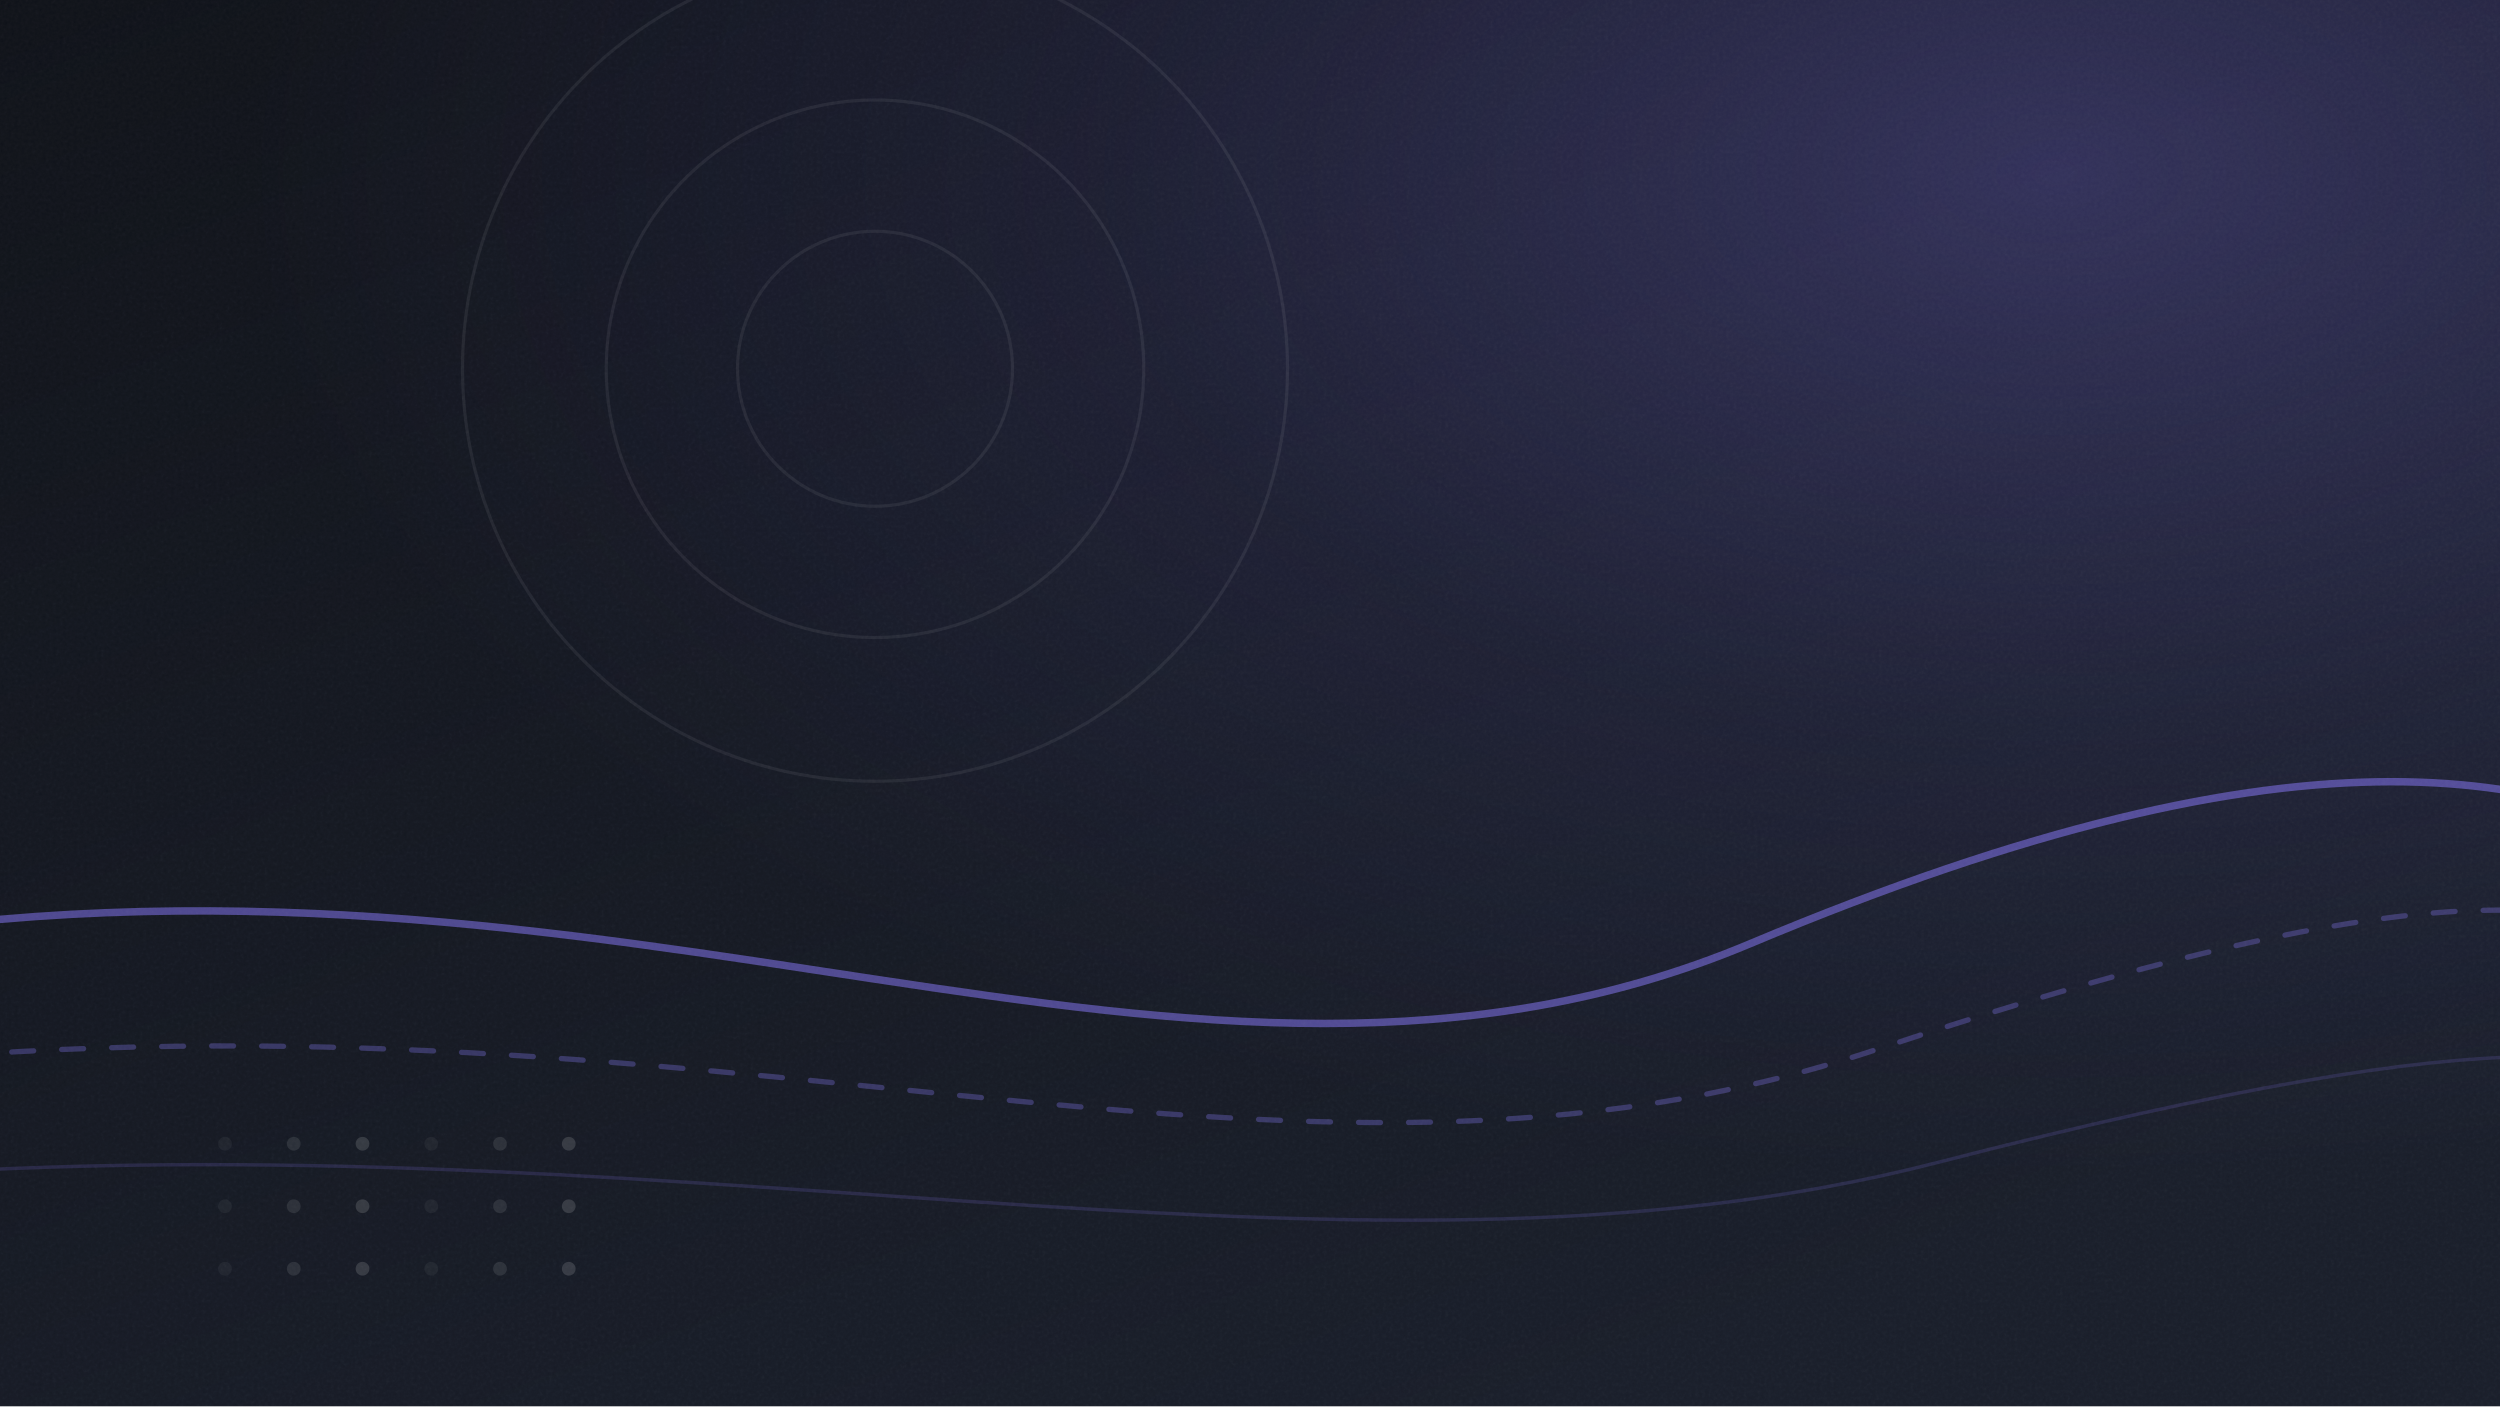
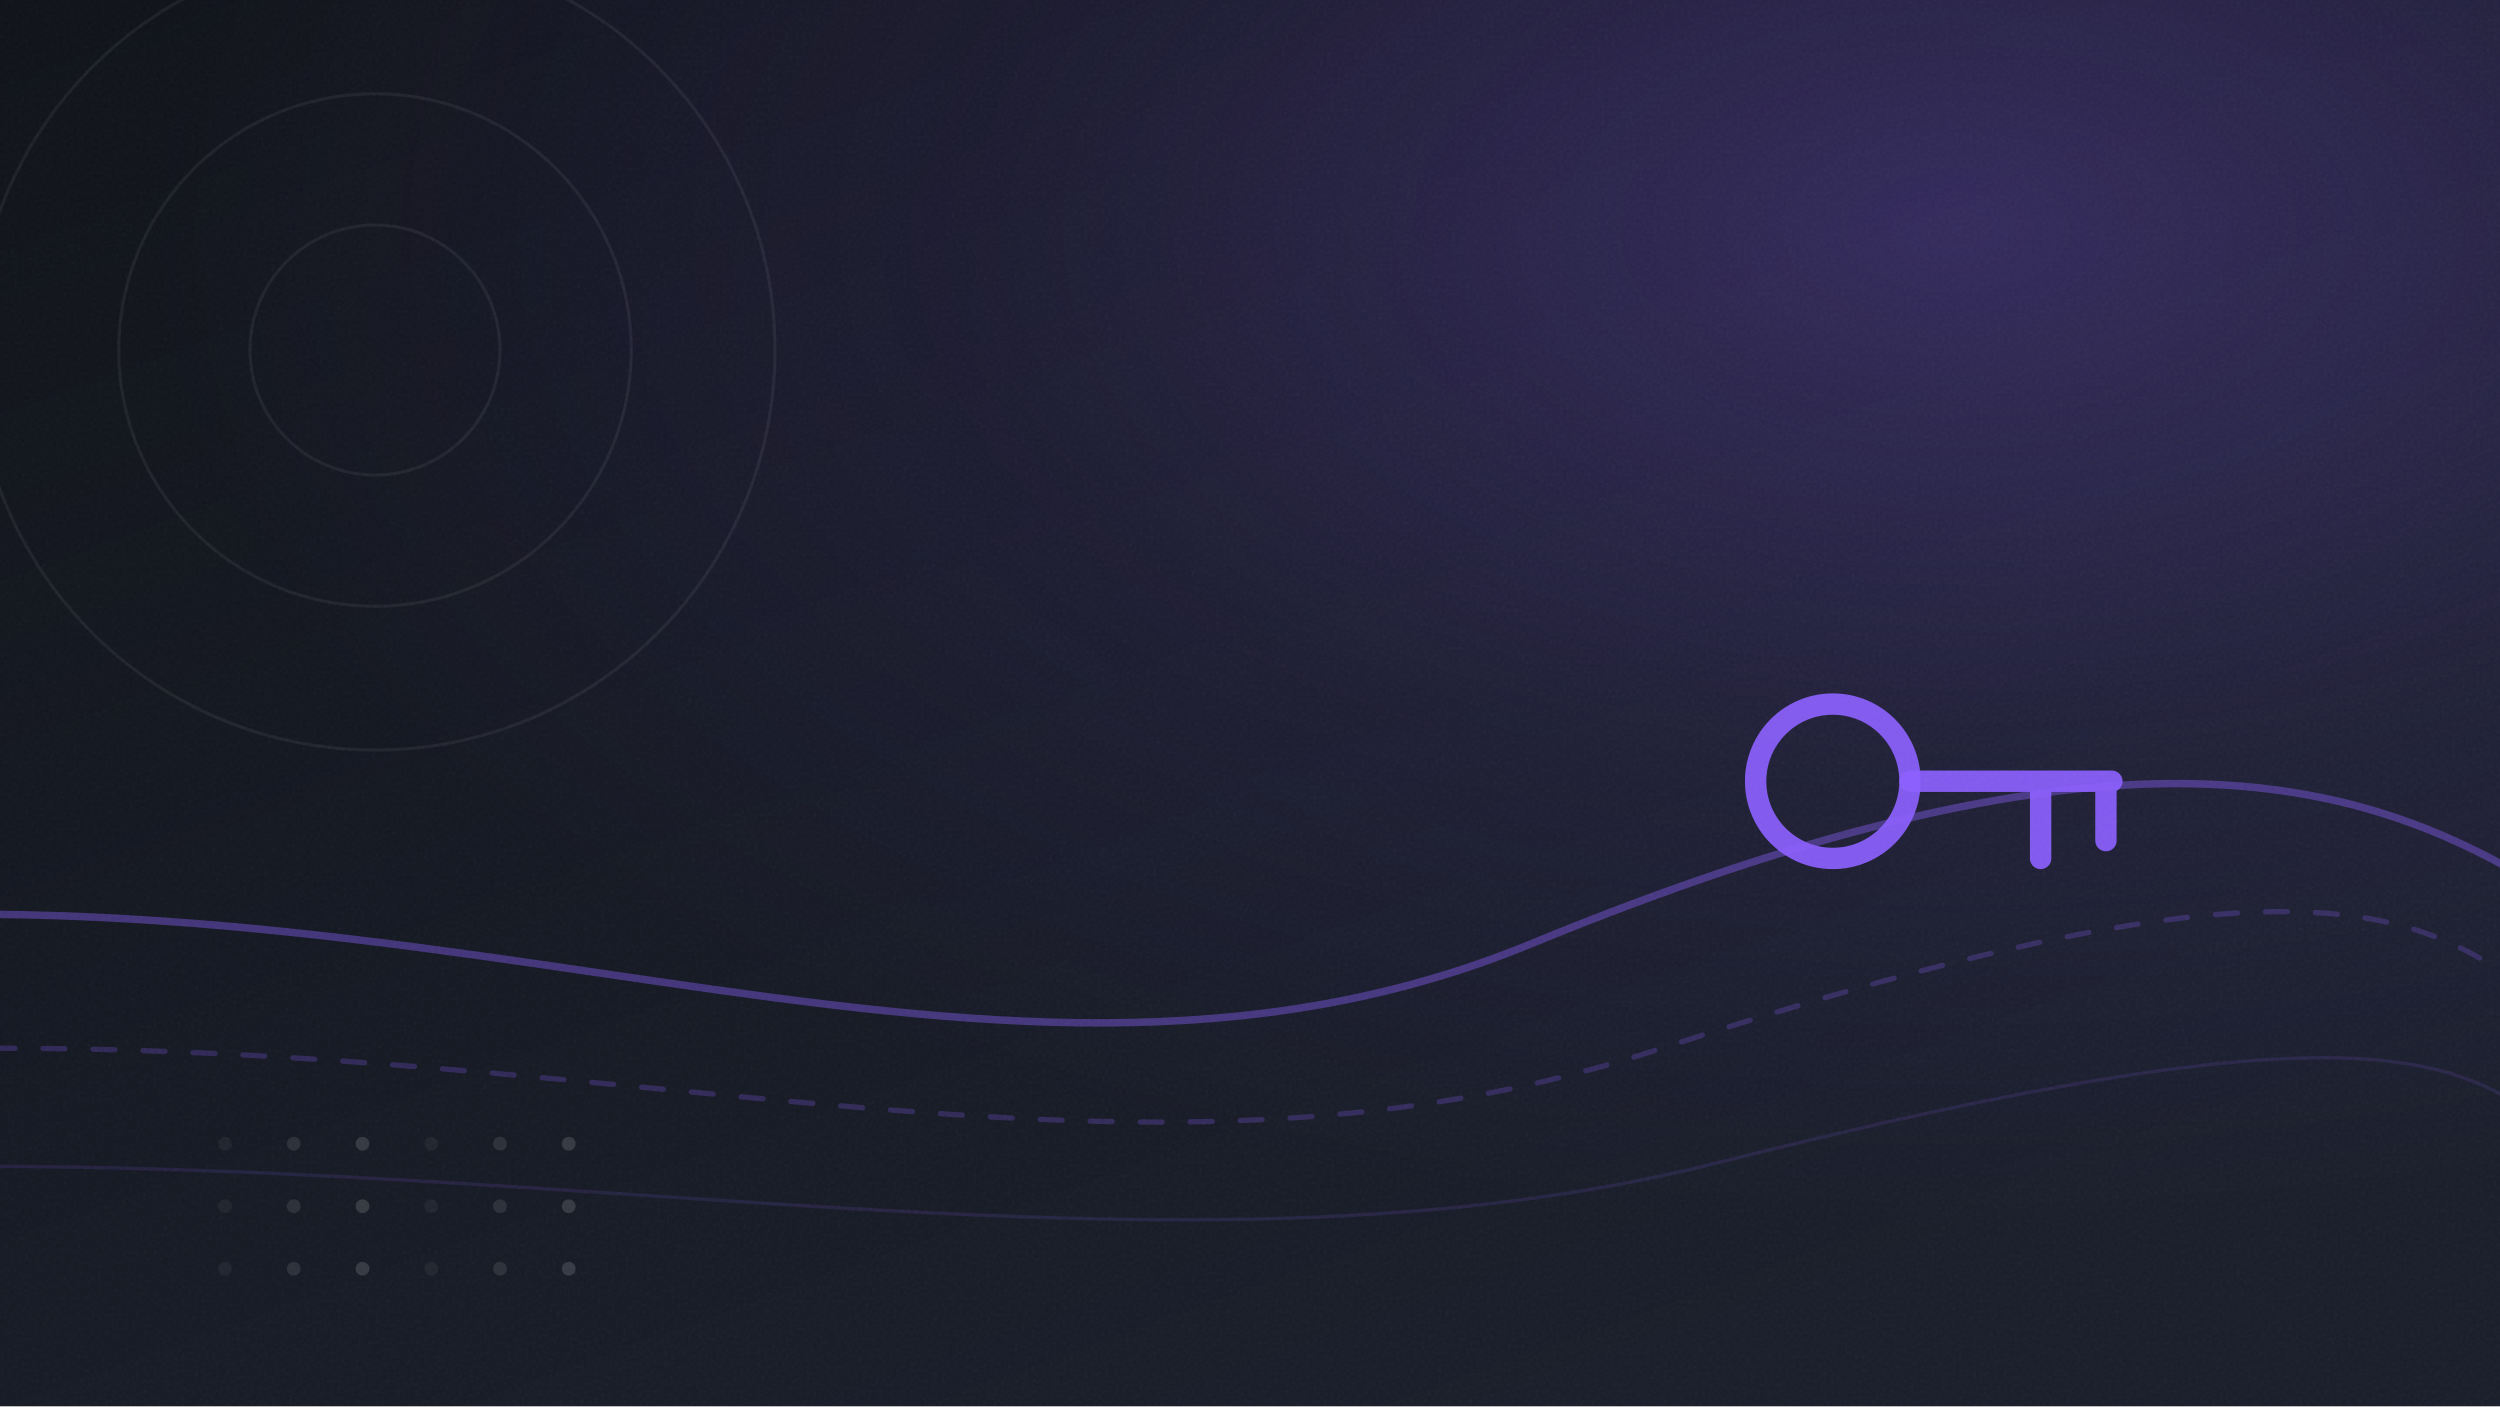
<svg xmlns="http://www.w3.org/2000/svg" width="800" height="450" viewBox="0 0 800 450">
  <defs>
    <linearGradient id="bg" x1="0" y1="0" x2="0.65" y2="1">
      <stop offset="0" stop-color="#0e1118" />
      <stop offset="1" stop-color="#181d29" />
    </linearGradient>
-     <radialGradient id="glow" cx="0.82" cy="0.12" r="0.72">
-       <stop offset="0" stop-color="#8b7bff" stop-opacity="0.26" />
-       <stop offset="0.55" stop-color="#8b7bff" stop-opacity="0.08" />
-       <stop offset="1" stop-color="#8b7bff" stop-opacity="0" />
+     <radialGradient id="glow" cx="0.78" cy="0.16" r="0.72">
+       <stop offset="0" stop-color="#8b5fff" stop-opacity="0.27" />
+       <stop offset="0.55" stop-color="#8b5fff" stop-opacity="0.08" />
+       <stop offset="1" stop-color="#8b5fff" stop-opacity="0" />
    </radialGradient>
    <filter id="grain">
      <feTurbulence type="fractalNoise" baseFrequency="0.9" numOctaves="2" stitchTiles="stitch" />
      <feColorMatrix type="saturate" values="0" />
      <feComponentTransfer>
        <feFuncA type="linear" slope="0.05" />
      </feComponentTransfer>
      <feComposite operator="over" in2="SourceGraphic" />
    </filter>
  </defs>
  <rect width="800" height="450" fill="url(#bg)" />
  <rect width="800" height="450" fill="url(#glow)" />
-   <g fill="none" stroke="#ffffff" stroke-opacity="0.07">
-     <circle cx="280" cy="118" r="132" />
-     <circle cx="280" cy="118" r="86" />
-     <circle cx="280" cy="118" r="44" />
+   <g fill="none" stroke="#ffffff" stroke-opacity="0.06">
+     <circle cx="120" cy="112" r="128" />
+     <circle cx="120" cy="112" r="82" />
+     <circle cx="120" cy="112" r="40" />
  </g>
-   <path d="M -60.0 302.0 C 200.0 256.6, 380.0 377.6, 560.0 302.0 S 820.0 246.0, 880.0 282.0" fill="none" stroke="#8b7bff" stroke-opacity="0.5" stroke-width="2.4" stroke-linecap="round" />
-   <path d="M -60.0 342.0 C 230.0 309.6, 410.0 399.3, 600.0 336.0 S 840.0 286.0, 880.0 318.0" fill="none" stroke="#8b7bff" stroke-opacity="0.3" stroke-width="1.7" stroke-dasharray="7 9" stroke-linecap="round" />
-   <path d="M -60.0 378.0 C 210.0 354.2, 430.0 421.0, 620.0 372.0 S 850.0 336.0, 880.0 356.0" fill="none" stroke="#8b7bff" stroke-opacity="0.16" stroke-width="1.1" stroke-linecap="round" />
+   <path d="M -130.0 302.0 C 130.0 260.0, 310.0 376.0, 490.0 302.0 S 750.0 246.0, 810.0 282.0" fill="none" stroke="#8b5fff" stroke-opacity="0.4" stroke-width="2.4" stroke-linecap="round" />
+   <path d="M -130.0 342.0 C 160.0 312.0, 340.0 398.0, 530.0 336.0 S 770.0 286.0, 810.0 318.0" fill="none" stroke="#8b5fff" stroke-opacity="0.24" stroke-width="1.7" stroke-dasharray="7 9" stroke-linecap="round" />
+   <path d="M -130.0 378.0 C 140.0 356.0, 360.0 420.0, 550.0 372.0 S 780.0 336.0, 810.0 356.0" fill="none" stroke="#8b5fff" stroke-opacity="0.13" stroke-width="1.1" stroke-linecap="round" />
  <circle cx="72" cy="366" r="2.2" fill="#ffffff" fill-opacity="0.05" />
  <circle cx="94" cy="366" r="2.2" fill="#ffffff" fill-opacity="0.095" />
  <circle cx="116" cy="366" r="2.2" fill="#ffffff" fill-opacity="0.14" />
  <circle cx="138" cy="366" r="2.2" fill="#ffffff" fill-opacity="0.05" />
  <circle cx="160" cy="366" r="2.2" fill="#ffffff" fill-opacity="0.095" />
  <circle cx="182" cy="366" r="2.2" fill="#ffffff" fill-opacity="0.14" />
  <circle cx="72" cy="386" r="2.2" fill="#ffffff" fill-opacity="0.05" />
  <circle cx="94" cy="386" r="2.2" fill="#ffffff" fill-opacity="0.095" />
  <circle cx="116" cy="386" r="2.2" fill="#ffffff" fill-opacity="0.14" />
  <circle cx="138" cy="386" r="2.2" fill="#ffffff" fill-opacity="0.05" />
  <circle cx="160" cy="386" r="2.2" fill="#ffffff" fill-opacity="0.095" />
  <circle cx="182" cy="386" r="2.2" fill="#ffffff" fill-opacity="0.14" />
  <circle cx="72" cy="406" r="2.2" fill="#ffffff" fill-opacity="0.05" />
  <circle cx="94" cy="406" r="2.2" fill="#ffffff" fill-opacity="0.095" />
  <circle cx="116" cy="406" r="2.2" fill="#ffffff" fill-opacity="0.14" />
  <circle cx="138" cy="406" r="2.2" fill="#ffffff" fill-opacity="0.05" />
  <circle cx="160" cy="406" r="2.2" fill="#ffffff" fill-opacity="0.095" />
  <circle cx="182" cy="406" r="2.2" fill="#ffffff" fill-opacity="0.14" />
+   <g transform="translate(520 155) scale(1.9)" fill="none" stroke="#8b5fff" stroke-opacity="0.92" stroke-width="3.6" stroke-linecap="round" stroke-linejoin="round">
+     <circle cx="35" cy="50" r="13" />
+     <path d="M48 50 H82 M70 50 V63 M81 50 V60" />
+   </g>
  <rect width="800" height="450" filter="url(#grain)" fill="transparent" />
</svg>
